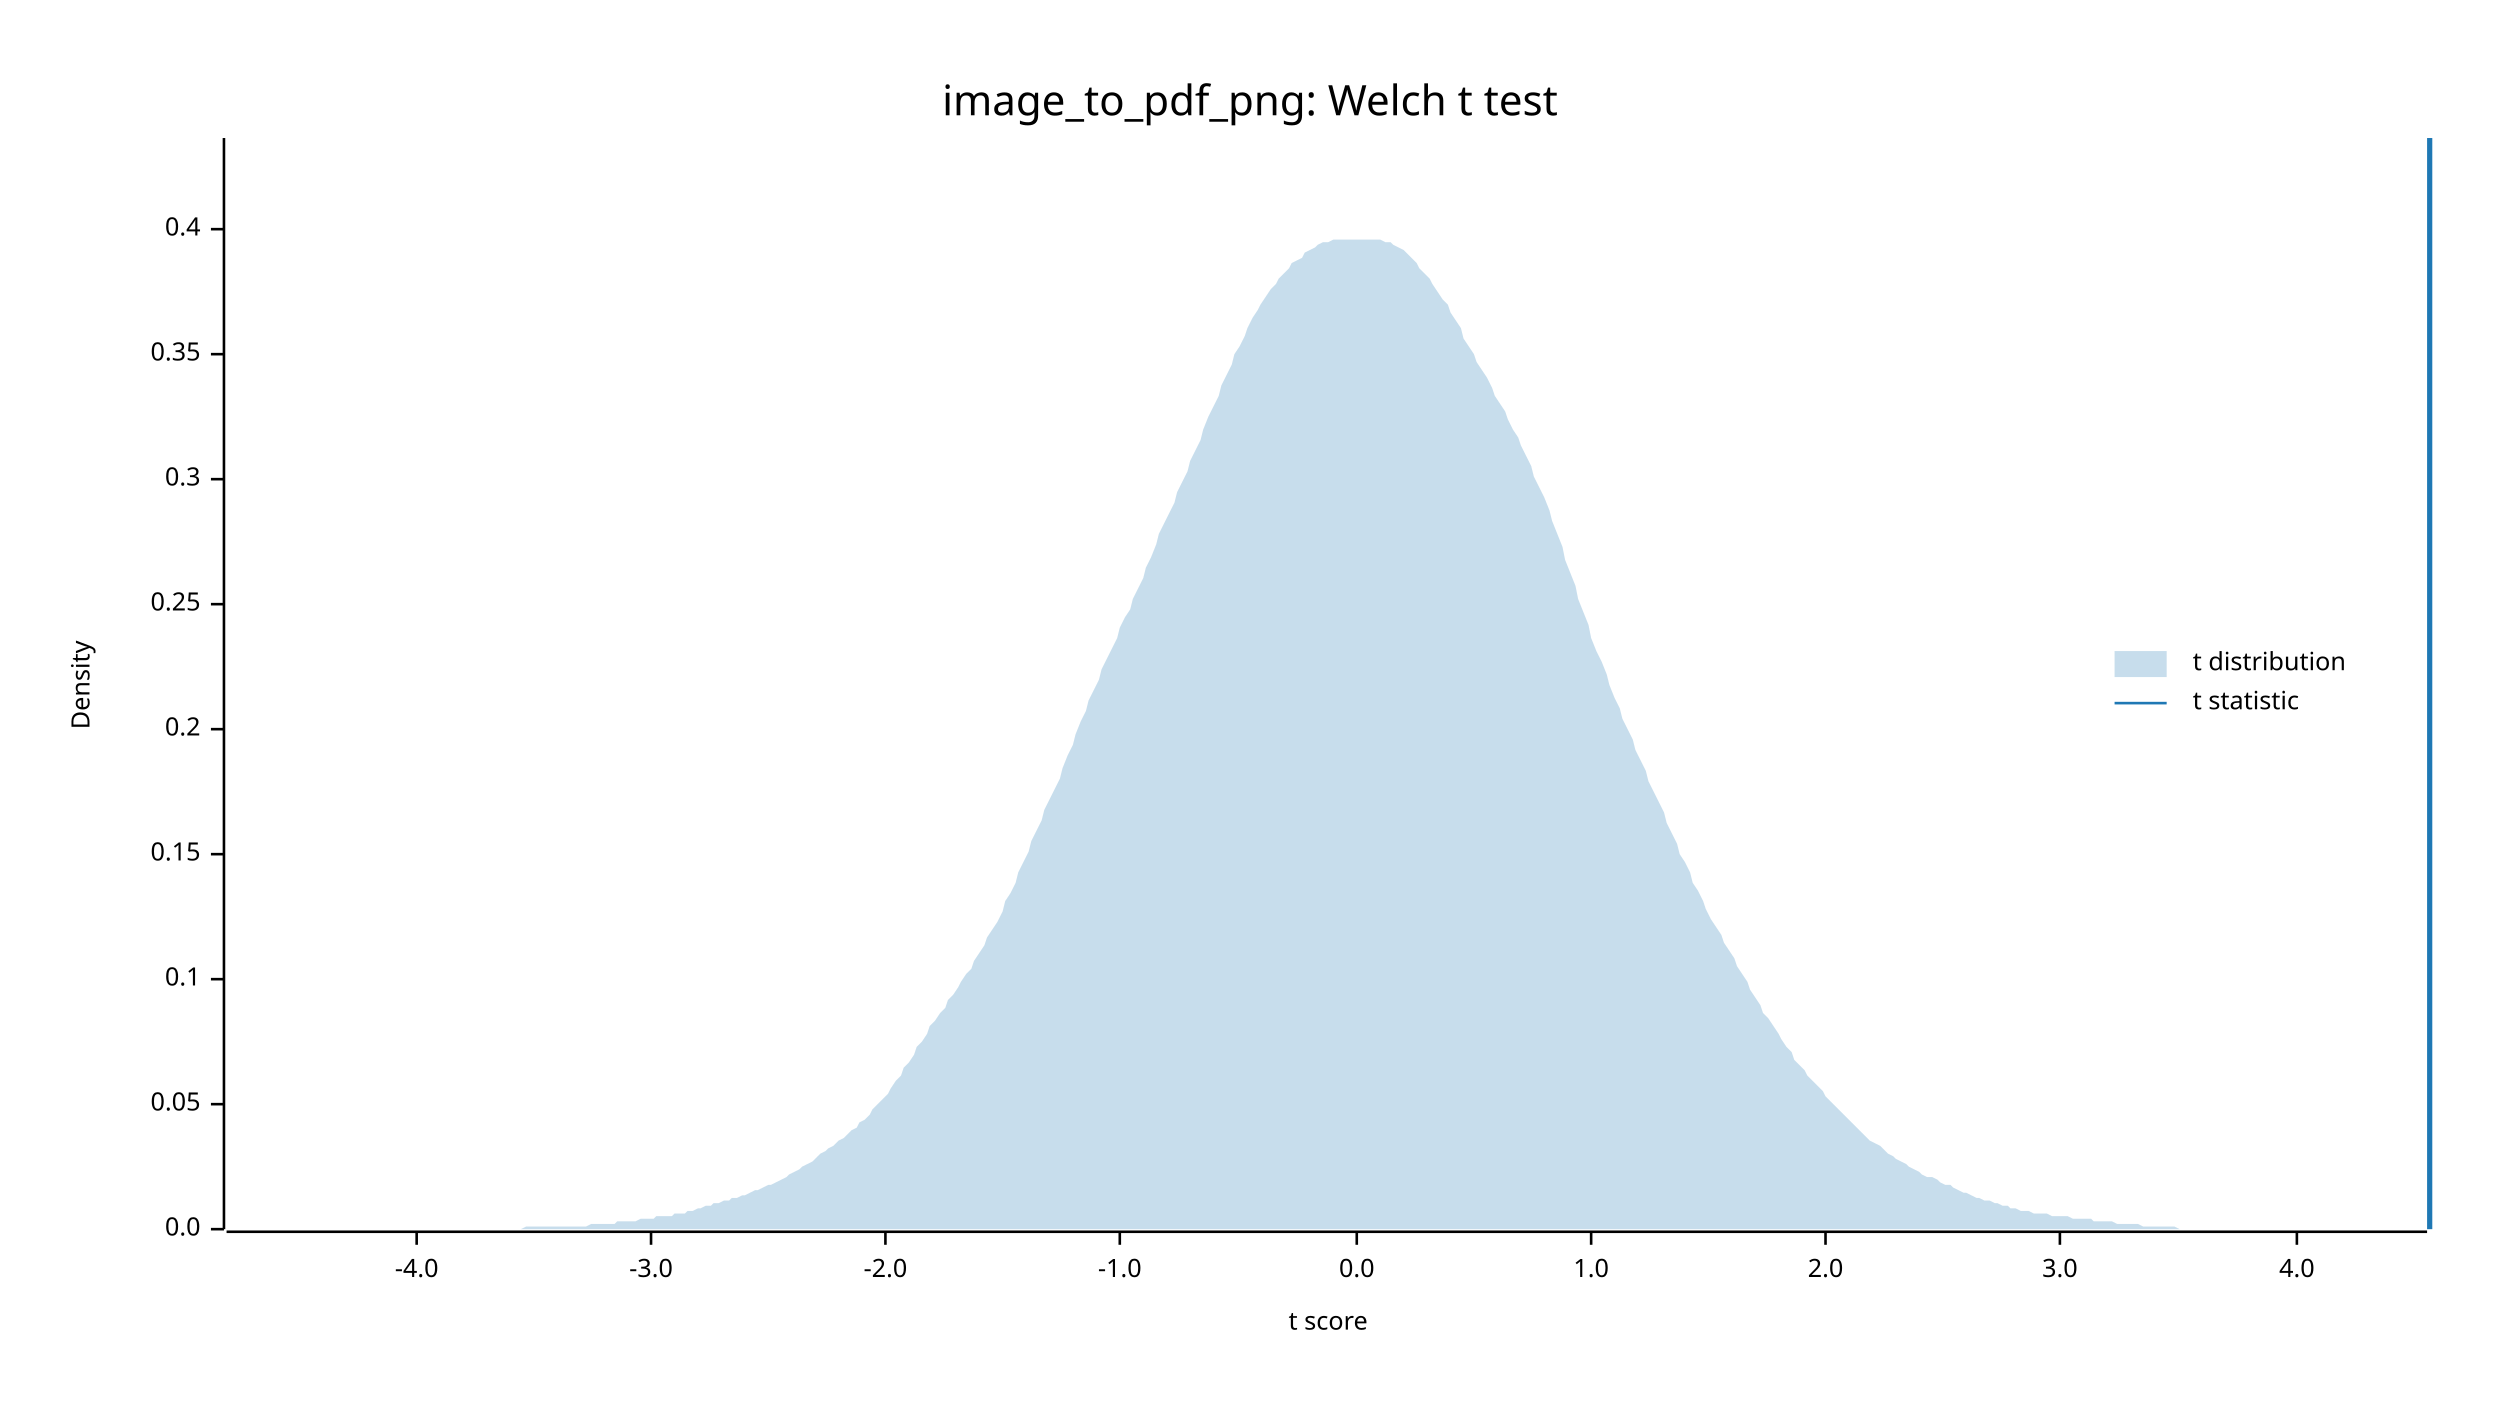
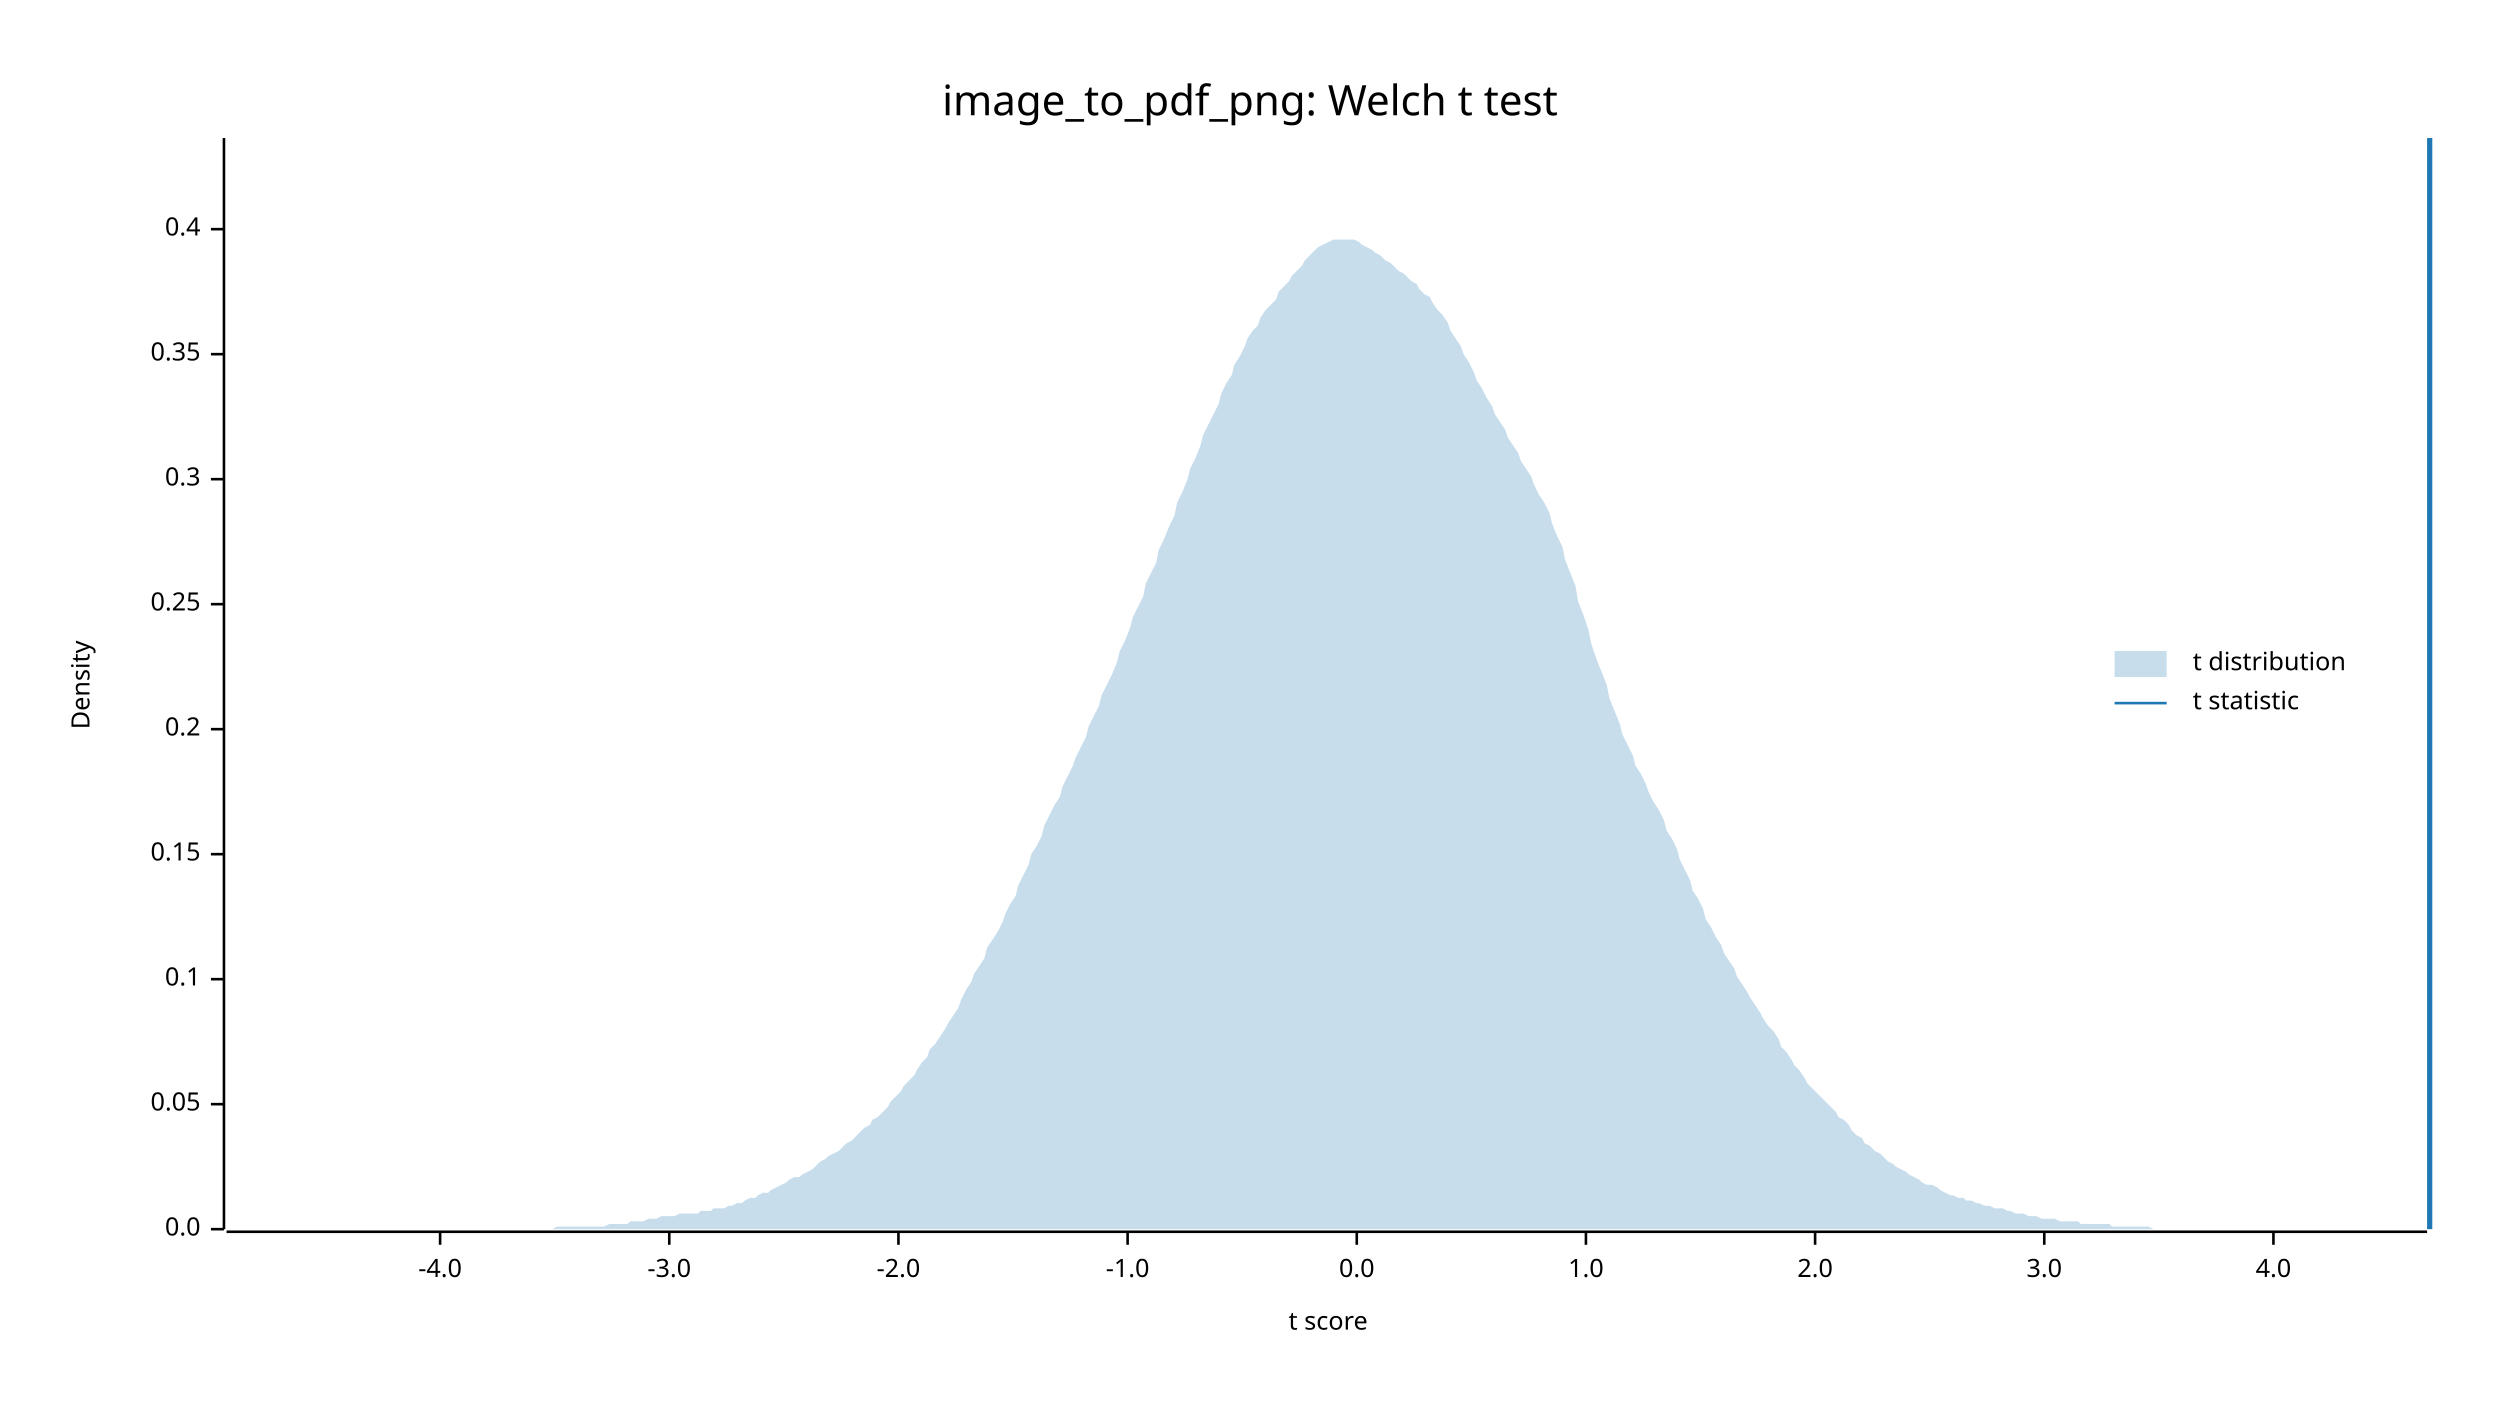
<svg xmlns="http://www.w3.org/2000/svg" width="960" height="540" viewBox="0 0 960 540">
  <text x="480" y="32" dy="0.76em" text-anchor="middle" font-family="sans-serif" font-size="16.129" opacity="1" fill="#000000">
image_to_pdf_png: Welch t test
</text>
  <text x="27" y="263" dy="0.76em" text-anchor="middle" font-family="sans-serif" font-size="9.677" opacity="1" fill="#000000" transform="rotate(270, 27, 263)">
Density
</text>
  <text x="510" y="513" dy="-0.5ex" text-anchor="middle" font-family="sans-serif" font-size="9.677" opacity="1" fill="#000000">
t score
</text>
  <polyline fill="none" opacity="1" stroke="#000000" stroke-width="1" points="86,53 86,472 " />
  <text x="77" y="472" dy="0.5ex" text-anchor="end" font-family="sans-serif" font-size="9.677" opacity="1" fill="#000000">
0.0
</text>
  <polyline fill="none" opacity="1" stroke="#000000" stroke-width="1" points="81,472 86,472 " />
  <text x="77" y="424" dy="0.5ex" text-anchor="end" font-family="sans-serif" font-size="9.677" opacity="1" fill="#000000">
0.05
</text>
  <polyline fill="none" opacity="1" stroke="#000000" stroke-width="1" points="81,424 86,424 " />
  <text x="77" y="376" dy="0.5ex" text-anchor="end" font-family="sans-serif" font-size="9.677" opacity="1" fill="#000000">
0.1
</text>
  <polyline fill="none" opacity="1" stroke="#000000" stroke-width="1" points="81,376 86,376 " />
  <text x="77" y="328" dy="0.5ex" text-anchor="end" font-family="sans-serif" font-size="9.677" opacity="1" fill="#000000">
0.15
</text>
  <polyline fill="none" opacity="1" stroke="#000000" stroke-width="1" points="81,328 86,328 " />
  <text x="77" y="280" dy="0.5ex" text-anchor="end" font-family="sans-serif" font-size="9.677" opacity="1" fill="#000000">
0.2
</text>
  <polyline fill="none" opacity="1" stroke="#000000" stroke-width="1" points="81,280 86,280 " />
  <text x="77" y="232" dy="0.5ex" text-anchor="end" font-family="sans-serif" font-size="9.677" opacity="1" fill="#000000">
0.25
</text>
  <polyline fill="none" opacity="1" stroke="#000000" stroke-width="1" points="81,232 86,232 " />
  <text x="77" y="184" dy="0.5ex" text-anchor="end" font-family="sans-serif" font-size="9.677" opacity="1" fill="#000000">
0.3
</text>
  <polyline fill="none" opacity="1" stroke="#000000" stroke-width="1" points="81,184 86,184 " />
  <text x="77" y="136" dy="0.5ex" text-anchor="end" font-family="sans-serif" font-size="9.677" opacity="1" fill="#000000">
0.35
</text>
  <polyline fill="none" opacity="1" stroke="#000000" stroke-width="1" points="81,136 86,136 " />
  <text x="77" y="88" dy="0.5ex" text-anchor="end" font-family="sans-serif" font-size="9.677" opacity="1" fill="#000000">
0.4
</text>
  <polyline fill="none" opacity="1" stroke="#000000" stroke-width="1" points="81,88 86,88 " />
  <polyline fill="none" opacity="1" stroke="#000000" stroke-width="1" points="87,473 932,473 " />
-   <text x="160" y="483" dy="0.76em" text-anchor="middle" font-family="sans-serif" font-size="9.677" opacity="1" fill="#000000">
+   <text x="169" y="483" dy="0.76em" text-anchor="middle" font-family="sans-serif" font-size="9.677" opacity="1" fill="#000000">
-4.0
</text>
-   <polyline fill="none" opacity="1" stroke="#000000" stroke-width="1" points="160,473 160,478 " />
-   <text x="250" y="483" dy="0.76em" text-anchor="middle" font-family="sans-serif" font-size="9.677" opacity="1" fill="#000000">
+   <polyline fill="none" opacity="1" stroke="#000000" stroke-width="1" points="169,473 169,478 " />
+   <text x="257" y="483" dy="0.76em" text-anchor="middle" font-family="sans-serif" font-size="9.677" opacity="1" fill="#000000">
-3.0
</text>
-   <polyline fill="none" opacity="1" stroke="#000000" stroke-width="1" points="250,473 250,478 " />
-   <text x="340" y="483" dy="0.76em" text-anchor="middle" font-family="sans-serif" font-size="9.677" opacity="1" fill="#000000">
+   <polyline fill="none" opacity="1" stroke="#000000" stroke-width="1" points="257,473 257,478 " />
+   <text x="345" y="483" dy="0.76em" text-anchor="middle" font-family="sans-serif" font-size="9.677" opacity="1" fill="#000000">
-2.0
</text>
-   <polyline fill="none" opacity="1" stroke="#000000" stroke-width="1" points="340,473 340,478 " />
-   <text x="430" y="483" dy="0.76em" text-anchor="middle" font-family="sans-serif" font-size="9.677" opacity="1" fill="#000000">
+   <polyline fill="none" opacity="1" stroke="#000000" stroke-width="1" points="345,473 345,478 " />
+   <text x="433" y="483" dy="0.76em" text-anchor="middle" font-family="sans-serif" font-size="9.677" opacity="1" fill="#000000">
-1.0
</text>
-   <polyline fill="none" opacity="1" stroke="#000000" stroke-width="1" points="430,473 430,478 " />
+   <polyline fill="none" opacity="1" stroke="#000000" stroke-width="1" points="433,473 433,478 " />
  <text x="521" y="483" dy="0.76em" text-anchor="middle" font-family="sans-serif" font-size="9.677" opacity="1" fill="#000000">
0.0
</text>
  <polyline fill="none" opacity="1" stroke="#000000" stroke-width="1" points="521,473 521,478 " />
-   <text x="611" y="483" dy="0.76em" text-anchor="middle" font-family="sans-serif" font-size="9.677" opacity="1" fill="#000000">
+   <text x="609" y="483" dy="0.76em" text-anchor="middle" font-family="sans-serif" font-size="9.677" opacity="1" fill="#000000">
1.0
</text>
-   <polyline fill="none" opacity="1" stroke="#000000" stroke-width="1" points="611,473 611,478 " />
-   <text x="701" y="483" dy="0.76em" text-anchor="middle" font-family="sans-serif" font-size="9.677" opacity="1" fill="#000000">
+   <polyline fill="none" opacity="1" stroke="#000000" stroke-width="1" points="609,473 609,478 " />
+   <text x="697" y="483" dy="0.76em" text-anchor="middle" font-family="sans-serif" font-size="9.677" opacity="1" fill="#000000">
2.0
</text>
-   <polyline fill="none" opacity="1" stroke="#000000" stroke-width="1" points="701,473 701,478 " />
-   <text x="791" y="483" dy="0.76em" text-anchor="middle" font-family="sans-serif" font-size="9.677" opacity="1" fill="#000000">
+   <polyline fill="none" opacity="1" stroke="#000000" stroke-width="1" points="697,473 697,478 " />
+   <text x="785" y="483" dy="0.76em" text-anchor="middle" font-family="sans-serif" font-size="9.677" opacity="1" fill="#000000">
3.0
</text>
-   <polyline fill="none" opacity="1" stroke="#000000" stroke-width="1" points="791,473 791,478 " />
-   <text x="882" y="483" dy="0.76em" text-anchor="middle" font-family="sans-serif" font-size="9.677" opacity="1" fill="#000000">
+   <polyline fill="none" opacity="1" stroke="#000000" stroke-width="1" points="785,473 785,478 " />
+   <text x="873" y="483" dy="0.76em" text-anchor="middle" font-family="sans-serif" font-size="9.677" opacity="1" fill="#000000">
4.0
</text>
-   <polyline fill="none" opacity="1" stroke="#000000" stroke-width="1" points="882,473 882,478 " />
-   <polygon opacity="0.25" fill="#1F78B4" points="87,472 88,472 90,472 92,472 93,472 95,472 97,472 98,472 100,472 102,472 103,472 105,472 107,472 109,472 110,472 112,472 114,472 115,472 117,472 119,472 120,472 122,472 124,472 125,472 127,472 129,472 131,472 132,472 134,472 136,472 137,472 139,472 141,472 142,472 144,472 146,472 147,472 149,472 151,472 153,472 154,472 156,472 158,472 159,472 161,472 163,472 164,472 166,472 168,472 169,472 171,472 173,472 175,472 176,472 178,472 180,472 181,472 183,472 185,472 186,472 188,472 190,472 191,472 193,472 195,472 197,472 198,472 200,472 202,471 203,471 205,471 207,471 208,471 210,471 212,471 214,471 215,471 217,471 219,471 220,471 222,471 224,471 225,471 227,470 229,470 230,470 232,470 234,470 236,470 237,469 239,469 241,469 242,469 244,469 246,468 247,468 249,468 251,468 252,467 254,467 256,467 258,467 259,466 261,466 263,466 264,465 266,465 268,464 269,464 271,463 273,463 274,462 276,462 278,461 280,461 281,460 283,460 285,459 286,459 288,458 290,457 291,457 293,456 295,455 296,455 298,454 300,453 302,452 303,451 305,450 307,449 308,448 310,447 312,446 313,445 315,443 317,442 318,441 320,440 322,438 324,437 325,436 327,434 329,433 330,431 332,430 334,428 335,426 337,424 339,422 341,420 342,418 344,415 346,413 347,410 349,408 351,405 352,402 354,400 356,397 357,394 359,392 361,389 363,387 364,384 366,382 368,379 369,377 371,374 373,372 374,369 376,366 378,363 379,360 381,357 383,354 385,350 386,346 388,343 390,339 391,335 393,331 395,327 396,323 398,319 400,315 401,311 403,307 405,303 407,299 408,295 410,290 412,286 413,282 415,277 417,273 418,269 420,265 422,261 423,257 425,253 427,249 429,245 430,241 432,237 434,234 435,230 437,226 439,222 440,218 442,214 444,209 445,205 447,201 449,197 451,193 452,189 454,185 456,181 457,177 459,173 461,169 462,165 464,160 466,156 468,152 469,148 471,144 473,140 474,136 476,133 478,129 479,126 481,122 483,119 484,117 486,114 488,111 490,109 491,107 493,105 495,103 496,101 498,100 500,99 501,97 503,96 505,95 506,94 508,93 510,93 512,92 513,92 515,92 517,92 518,92 520,92 522,92 523,92 525,92 527,92 528,92 530,92 532,93 534,93 535,94 537,95 539,96 540,97 542,99 544,101 545,103 547,105 549,107 550,109 552,112 554,115 556,117 557,120 559,123 561,126 562,130 564,133 566,136 567,139 569,142 571,145 573,149 574,152 576,155 578,158 579,161 581,165 583,168 584,171 586,175 588,179 589,183 591,187 593,191 595,196 596,200 598,205 600,210 601,215 603,220 605,225 606,230 608,235 610,240 611,245 613,250 615,254 617,259 618,263 620,268 622,272 623,276 625,280 627,284 628,288 630,292 632,296 633,300 635,304 637,308 639,312 640,316 642,320 644,324 645,328 647,331 649,335 650,339 652,342 654,346 655,349 657,353 659,356 661,359 662,362 664,365 666,368 667,371 669,374 671,377 672,380 674,383 676,386 677,389 679,391 681,394 683,397 684,399 686,402 688,404 689,407 691,409 693,411 694,413 696,415 698,417 700,419 701,421 703,423 705,425 706,426 708,428 710,430 711,431 713,433 715,435 716,436 718,438 720,439 722,440 723,441 725,443 727,444 728,445 730,446 732,447 733,448 735,449 737,450 738,451 740,452 742,452 744,453 745,454 747,455 749,455 750,456 752,457 754,458 755,458 757,459 759,460 760,460 762,461 764,461 766,462 767,462 769,463 771,463 772,464 774,464 776,465 777,465 779,465 781,466 782,466 784,466 786,466 788,467 789,467 791,467 793,467 794,467 796,468 798,468 799,468 801,468 803,468 804,469 806,469 808,469 810,469 811,469 813,470 815,470 816,470 818,470 820,470 821,470 823,471 825,471 827,471 828,471 830,471 832,471 833,471 835,471 837,472 838,472 840,472 842,472 843,472 845,472 847,472 849,472 850,472 852,472 854,472 855,472 857,472 859,472 860,472 862,472 864,472 865,472 867,472 869,472 871,472 872,472 874,472 876,472 877,472 879,472 881,472 882,472 884,472 886,472 887,472 889,472 891,472 893,472 894,472 896,472 898,472 899,472 901,472 903,472 904,472 906,472 908,472 909,472 911,472 913,472 915,472 916,472 918,472 920,472 921,472 923,472 925,472 926,472 928,472 930,472 932,472 932,472 87,472 " />
+   <polyline fill="none" opacity="1" stroke="#000000" stroke-width="1" points="873,473 873,478 " />
+   <polygon opacity="0.25" fill="#1F78B4" points="87,472 88,472 90,472 92,472 93,472 95,472 97,472 98,472 100,472 102,472 103,472 105,472 107,472 109,472 110,472 112,472 114,472 115,472 117,472 119,472 120,472 122,472 124,472 125,472 127,472 129,472 131,472 132,472 134,472 136,472 137,472 139,472 141,472 142,472 144,472 146,472 147,472 149,472 151,472 153,472 154,472 156,472 158,472 159,472 161,472 163,472 164,472 166,472 168,472 169,472 171,472 173,472 175,472 176,472 178,472 180,472 181,472 183,472 185,472 186,472 188,472 190,472 191,472 193,472 195,472 197,472 198,472 200,472 202,472 203,472 205,472 207,472 208,472 210,472 212,472 214,471 215,471 217,471 219,471 220,471 222,471 224,471 225,471 227,471 229,471 230,471 232,471 234,470 236,470 237,470 239,470 241,470 242,469 244,469 246,469 247,469 249,468 251,468 252,468 254,467 256,467 258,467 259,467 261,466 263,466 264,466 266,466 268,466 269,465 271,465 273,465 274,464 276,464 278,464 280,463 281,463 283,462 285,462 286,461 288,460 290,460 291,459 293,458 295,458 296,457 298,456 300,455 302,454 303,453 305,452 307,452 308,451 310,450 312,449 313,448 315,446 317,445 318,444 320,443 322,442 324,440 325,439 327,438 329,436 330,435 332,433 334,432 335,430 337,429 339,427 341,425 342,423 344,421 346,419 347,417 349,415 351,413 352,411 354,408 356,406 357,403 359,401 361,398 363,395 364,393 366,390 368,387 369,384 371,380 373,377 374,374 376,371 378,368 379,364 381,361 383,358 385,354 386,351 388,347 390,344 391,340 393,336 395,332 396,328 398,325 400,321 401,317 403,313 405,309 407,306 408,302 410,298 412,294 413,291 415,287 417,283 418,279 420,275 422,271 423,267 425,263 427,259 429,254 430,250 432,246 434,241 435,237 437,233 439,229 440,224 442,220 444,216 445,211 447,207 449,202 451,198 452,193 454,189 456,184 457,180 459,176 461,171 462,167 464,163 466,159 468,155 469,151 471,147 473,144 474,140 476,137 478,133 479,130 481,127 483,125 484,122 486,119 488,117 490,115 491,112 493,110 495,108 496,106 498,104 500,102 501,100 503,98 505,96 506,95 508,94 510,93 512,92 513,92 515,92 517,92 518,92 520,92 522,93 523,94 525,95 527,96 528,97 530,98 532,100 534,101 535,102 537,104 539,105 540,106 542,108 544,109 545,111 547,113 549,114 550,116 552,119 554,121 556,124 557,127 559,130 561,133 562,136 564,139 566,143 567,146 569,149 571,153 573,156 574,159 576,162 578,165 579,168 581,171 583,174 584,177 586,180 588,183 589,186 591,190 593,193 595,197 596,201 598,206 600,210 601,215 603,220 605,225 606,231 608,236 610,242 611,247 613,253 615,258 617,263 618,268 620,273 622,278 623,282 625,286 627,290 628,294 630,297 632,301 633,304 635,308 637,311 639,315 640,319 642,322 644,326 645,330 647,334 649,338 650,342 652,345 654,349 655,353 657,356 659,360 661,363 662,366 664,369 666,372 667,375 669,378 671,381 672,383 674,386 676,389 677,391 679,394 681,396 683,399 684,402 686,404 688,407 689,409 691,411 693,414 694,416 696,418 698,420 700,422 701,423 703,425 705,427 706,429 708,430 710,432 711,434 713,436 715,437 716,439 718,440 720,442 722,443 723,444 725,446 727,447 728,448 730,449 732,450 733,451 735,452 737,453 738,454 740,455 742,455 744,456 745,457 747,458 749,459 750,459 752,460 754,460 755,461 757,461 759,462 760,462 762,463 764,463 766,464 767,464 769,464 771,465 772,465 774,466 776,466 777,466 779,467 781,467 782,467 784,468 786,468 788,468 789,468 791,469 793,469 794,469 796,469 798,469 799,470 801,470 803,470 804,470 806,470 808,470 810,470 811,471 813,471 815,471 816,471 818,471 820,471 821,471 823,471 825,471 827,472 828,472 830,472 832,472 833,472 835,472 837,472 838,472 840,472 842,472 843,472 845,472 847,472 849,472 850,472 852,472 854,472 855,472 857,472 859,472 860,472 862,472 864,472 865,472 867,472 869,472 871,472 872,472 874,472 876,472 877,472 879,472 881,472 882,472 884,472 886,472 887,472 889,472 891,472 893,472 894,472 896,472 898,472 899,472 901,472 903,472 904,472 906,472 908,472 909,472 911,472 913,472 915,472 916,472 918,472 920,472 921,472 923,472 925,472 926,472 928,472 930,472 932,472 932,472 87,472 " />
  <polyline fill="none" opacity="1" stroke="#1F78B4" stroke-width="2" points="933,472 933,53 " />
  <text x="842" y="250" dy="0.76em" text-anchor="start" font-family="sans-serif" font-size="9.677" opacity="1" fill="#000000">
t distribution
</text>
  <text x="842" y="265" dy="0.76em" text-anchor="start" font-family="sans-serif" font-size="9.677" opacity="1" fill="#000000">
t statistic
</text>
  <rect x="812" y="250" width="20" height="10" opacity="0.25" fill="#1F78B4" stroke="none" />
  <polyline fill="none" opacity="1" stroke="#1F78B4" stroke-width="1" points="812,270 832,270 " />
</svg>
